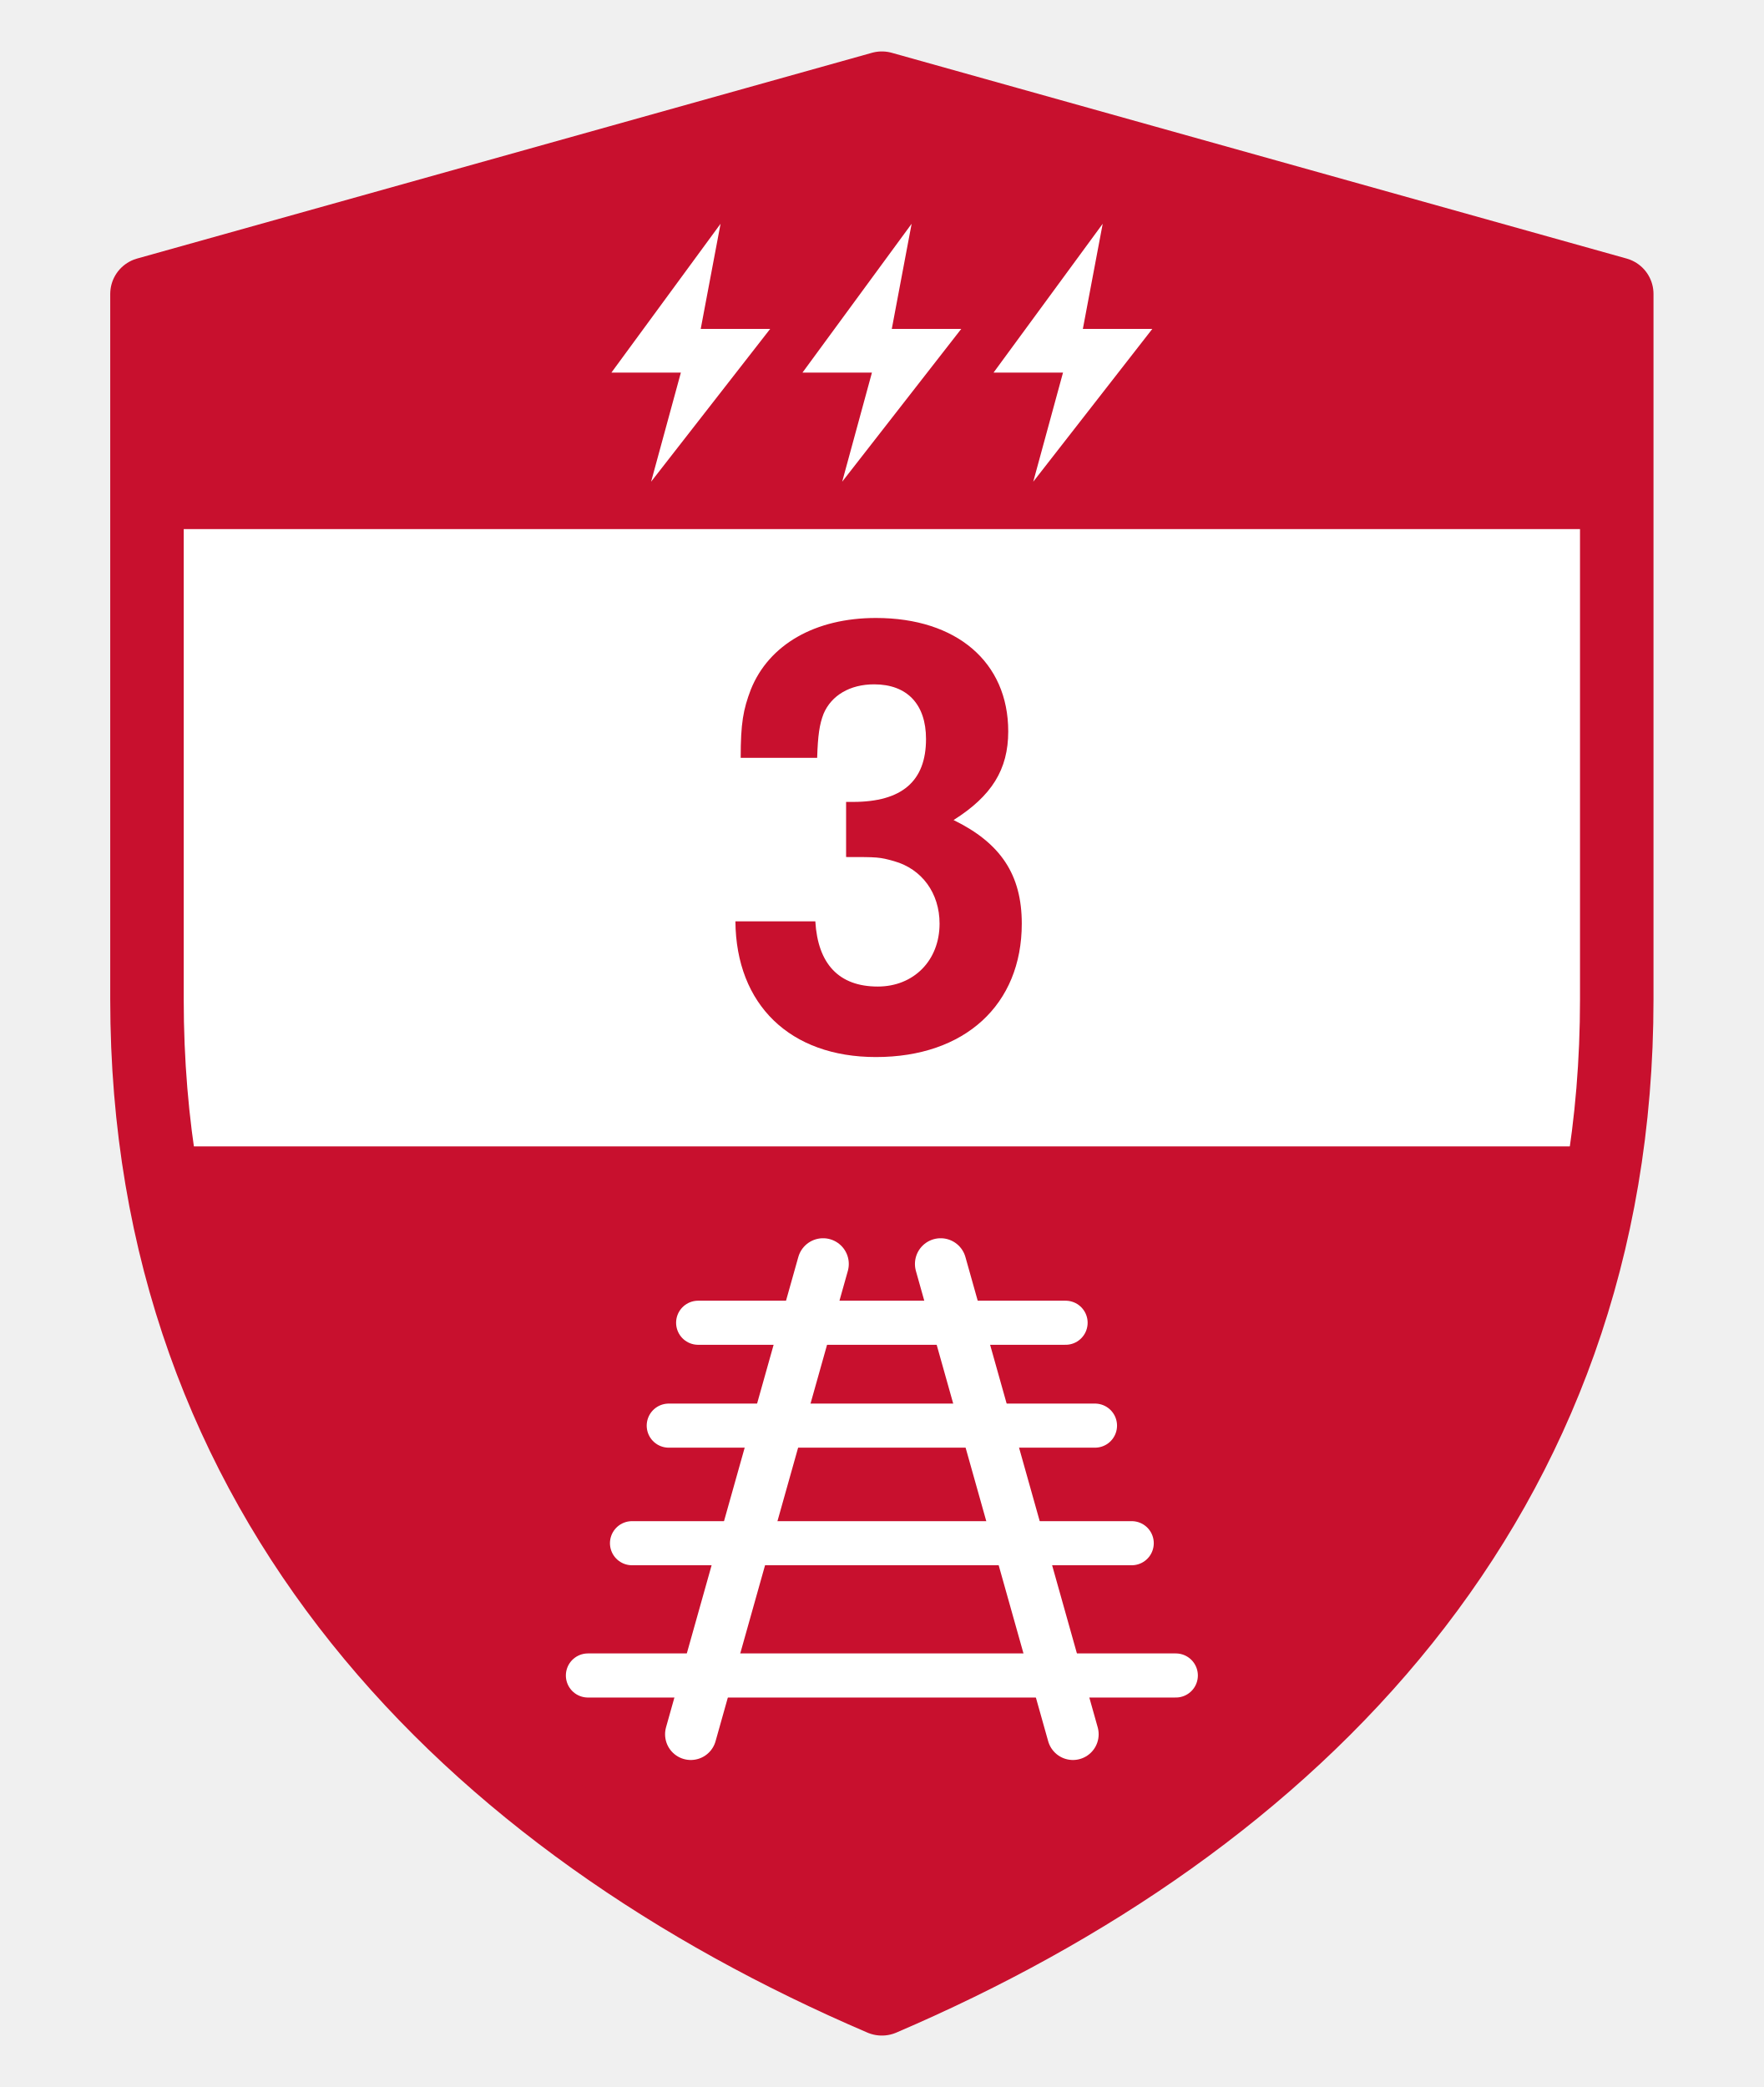
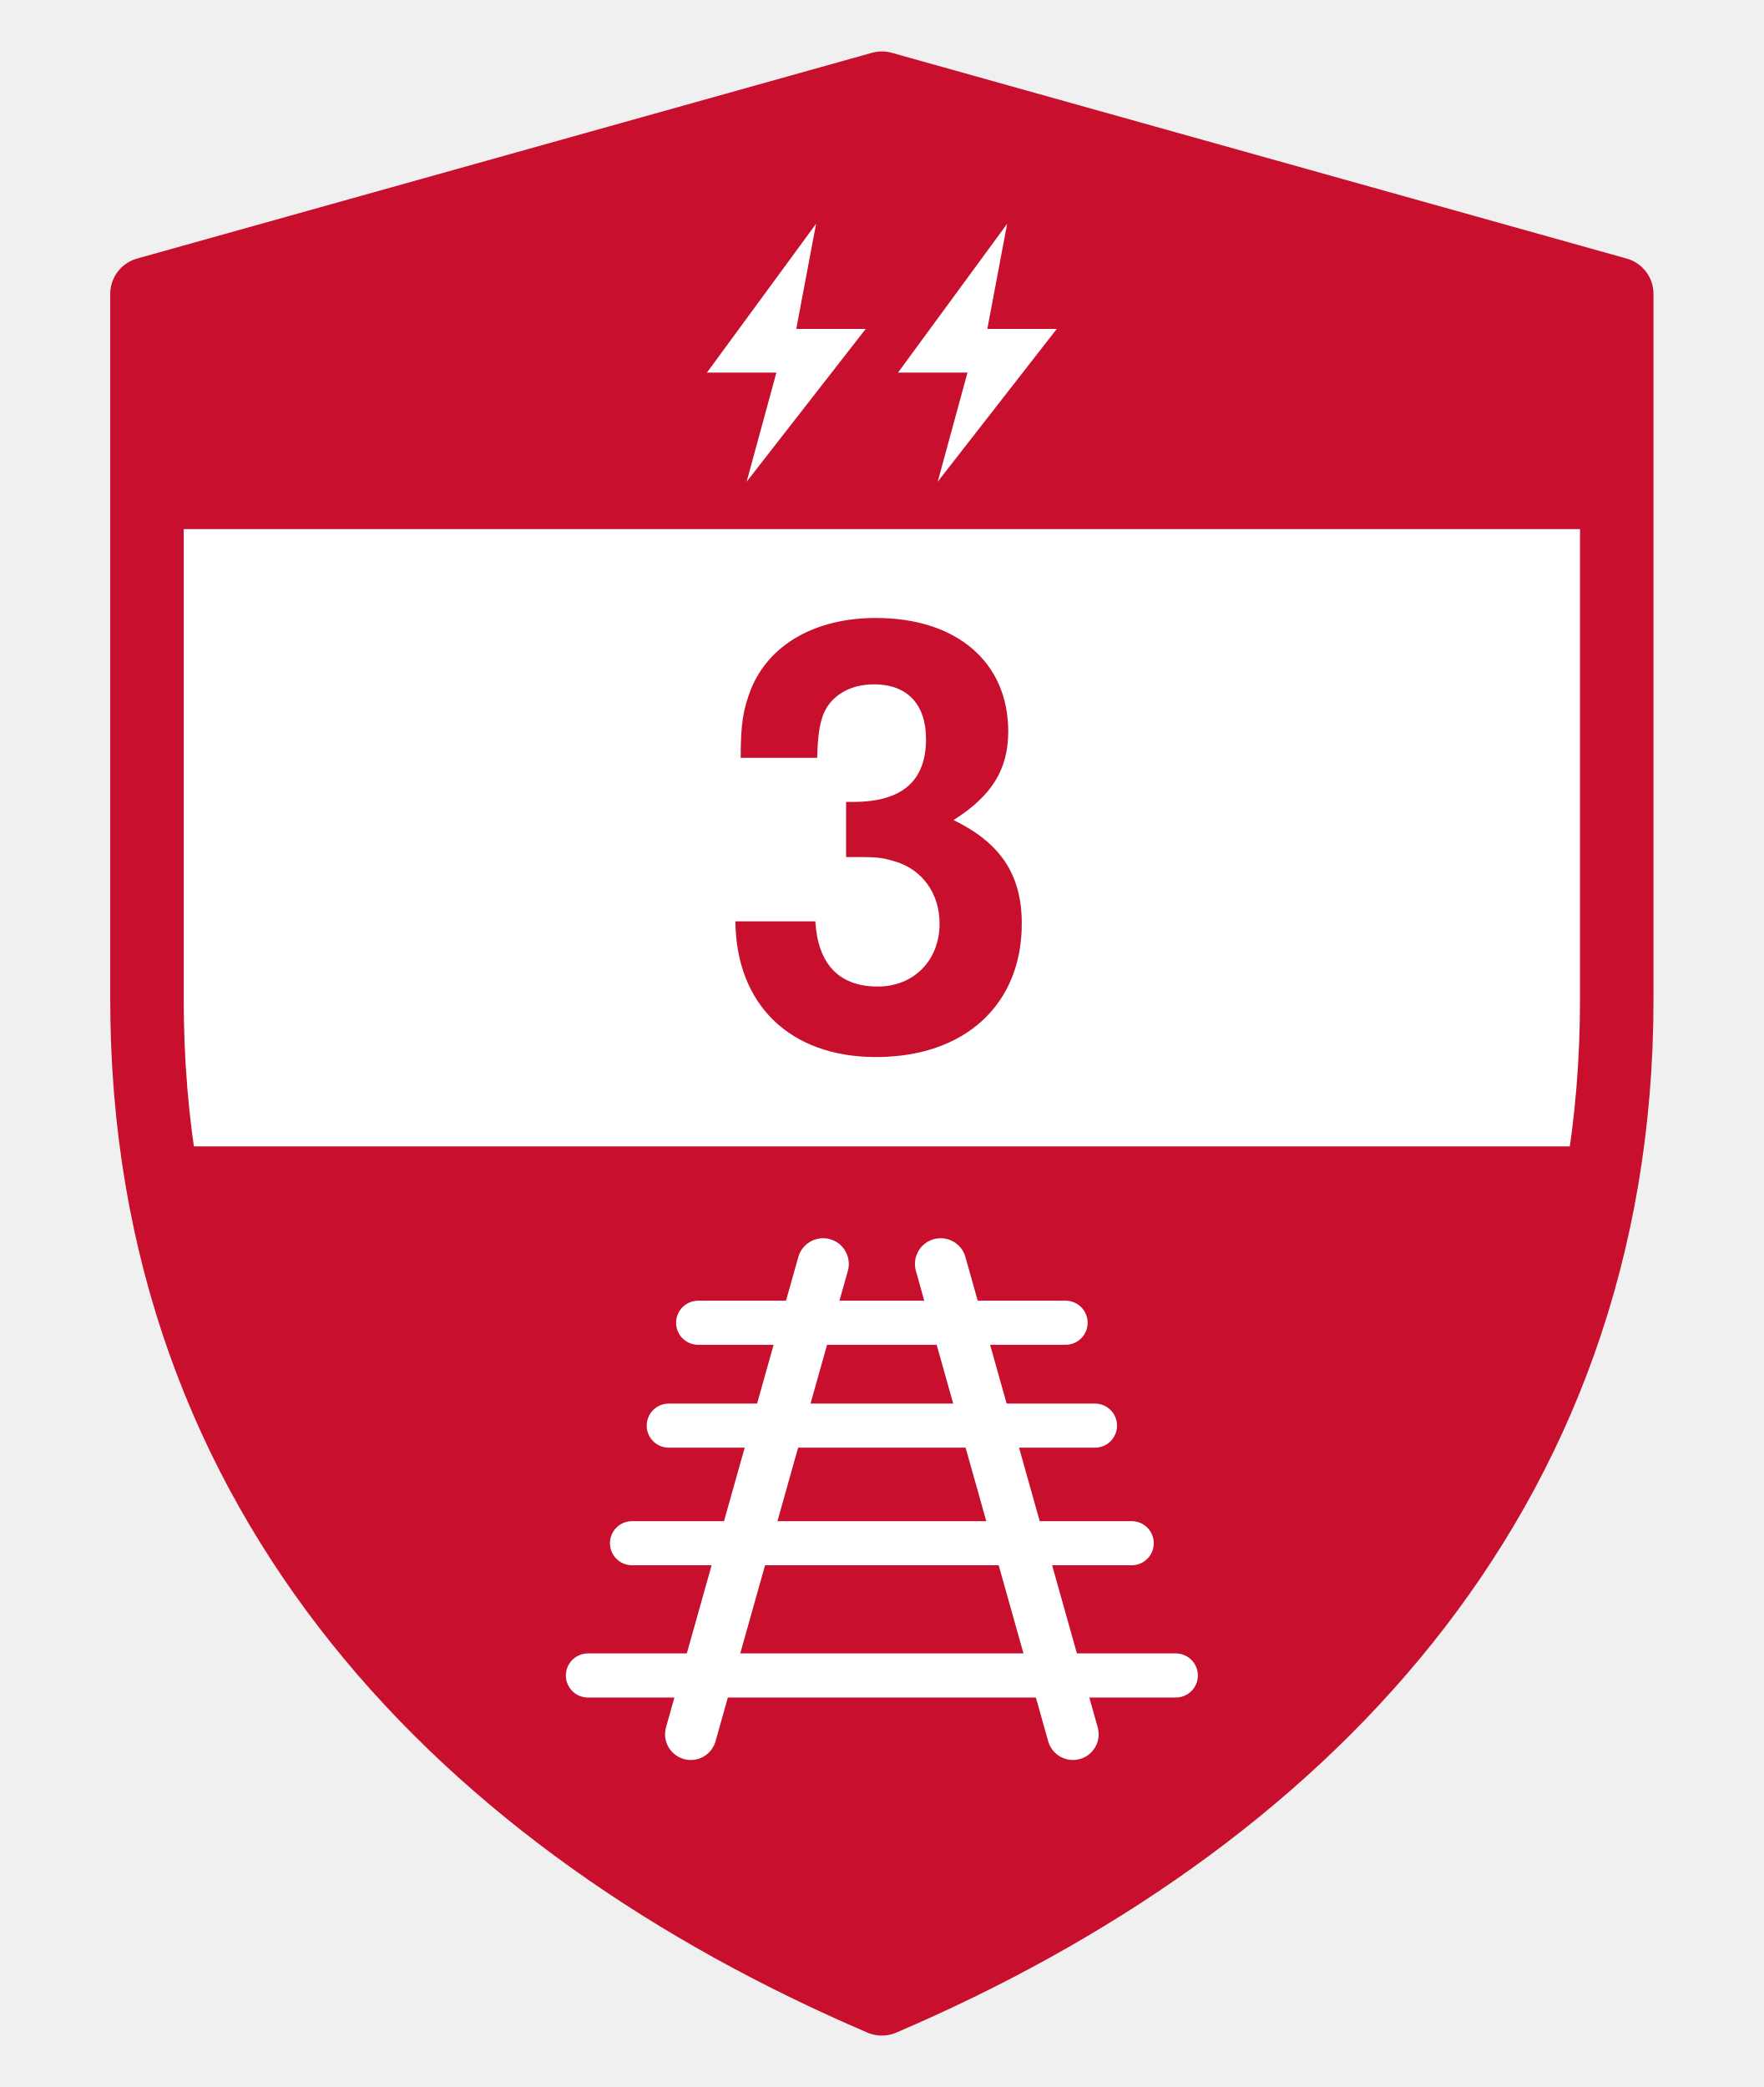
<svg xmlns="http://www.w3.org/2000/svg" viewBox="0 0 120 142" role="img" aria-label="3">
  <defs>
    <clipPath id="c">
      <path d="M60 6 L110 20 V68 C110 102 88 124 60 136 C32 124 10 102 10 68 V20 Z" />
    </clipPath>
  </defs>
  <path d="M60 6 L110 20 V68 C110 102 88 124 60 136 C32 124 10 102 10 68 V20 Z" fill="#C8102E" />
  <g clip-path="url(#c)">
    <rect x="10" y="36" width="100" height="42" fill="#FFFFFF" />
  </g>
-   <path d="M1.5 -6.5 L-4 1 L-0.5 1 L-2 6.5 L4 -1.2 L0.5 -1.2 Z" transform="translate(47.0 24) scale(1.35)" fill="#FFFFFF" />
-   <path d="M1.5 -6.5 L-4 1 L-0.5 1 L-2 6.5 L4 -1.2 L0.5 -1.2 Z" transform="translate(60.0 24) scale(1.35)" fill="#FFFFFF" />
-   <path d="M1.5 -6.5 L-4 1 L-0.5 1 L-2 6.5 L4 -1.2 L0.5 -1.2 Z" transform="translate(73.0 24) scale(1.35)" fill="#FFFFFF" />
+   <path d="M1.5 -6.5 L-4 1 L-0.5 1 L-2 6.5 L4 -1.2 L0.5 -1.2 Z" transform="translate(53.5 24) scale(1.35)" fill="#FFFFFF" />
+   <path d="M1.5 -6.5 L-4 1 L-0.5 1 L-2 6.5 L4 -1.2 L0.5 -1.2 Z" transform="translate(66.5 24) scale(1.35)" fill="#FFFFFF" />
  <text x="60" y="71" text-anchor="middle" font-family="Arial Black, Helvetica, Arial, sans-serif" font-weight="900" font-size="40" fill="#C8102E">3</text>
  <g clip-path="url(#c)">
    <line x1="40" y1="114" x2="80" y2="114" stroke="#FFFFFF" stroke-width="3" stroke-linecap="round" />
    <line x1="43" y1="105" x2="77" y2="105" stroke="#FFFFFF" stroke-width="3" stroke-linecap="round" />
    <line x1="45.5" y1="97" x2="74.5" y2="97" stroke="#FFFFFF" stroke-width="3" stroke-linecap="round" />
    <line x1="47.5" y1="90" x2="72.5" y2="90" stroke="#FFFFFF" stroke-width="3" stroke-linecap="round" />
    <path d="M47 118 L56 86 M73 118 L64 86" stroke="#FFFFFF" stroke-width="3.5" stroke-linecap="round" fill="none" />
  </g>
  <path d="M60 6 L110 20 V68 C110 102 88 124 60 136 C32 124 10 102 10 68 V20 Z" fill="none" stroke="#C8102E" stroke-width="5" stroke-linejoin="round" />
</svg>
